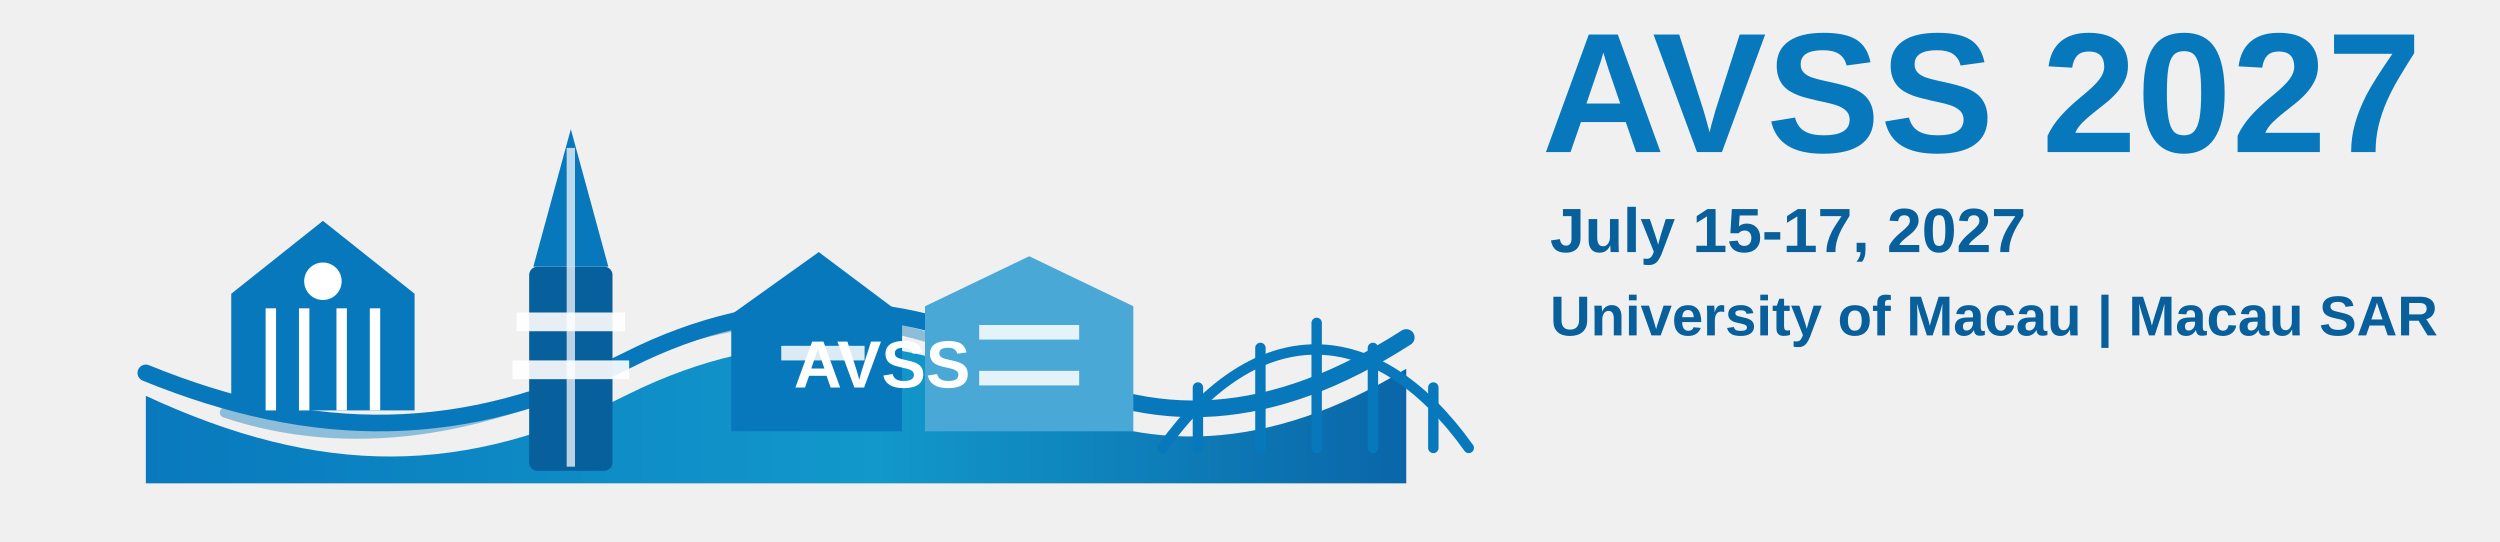
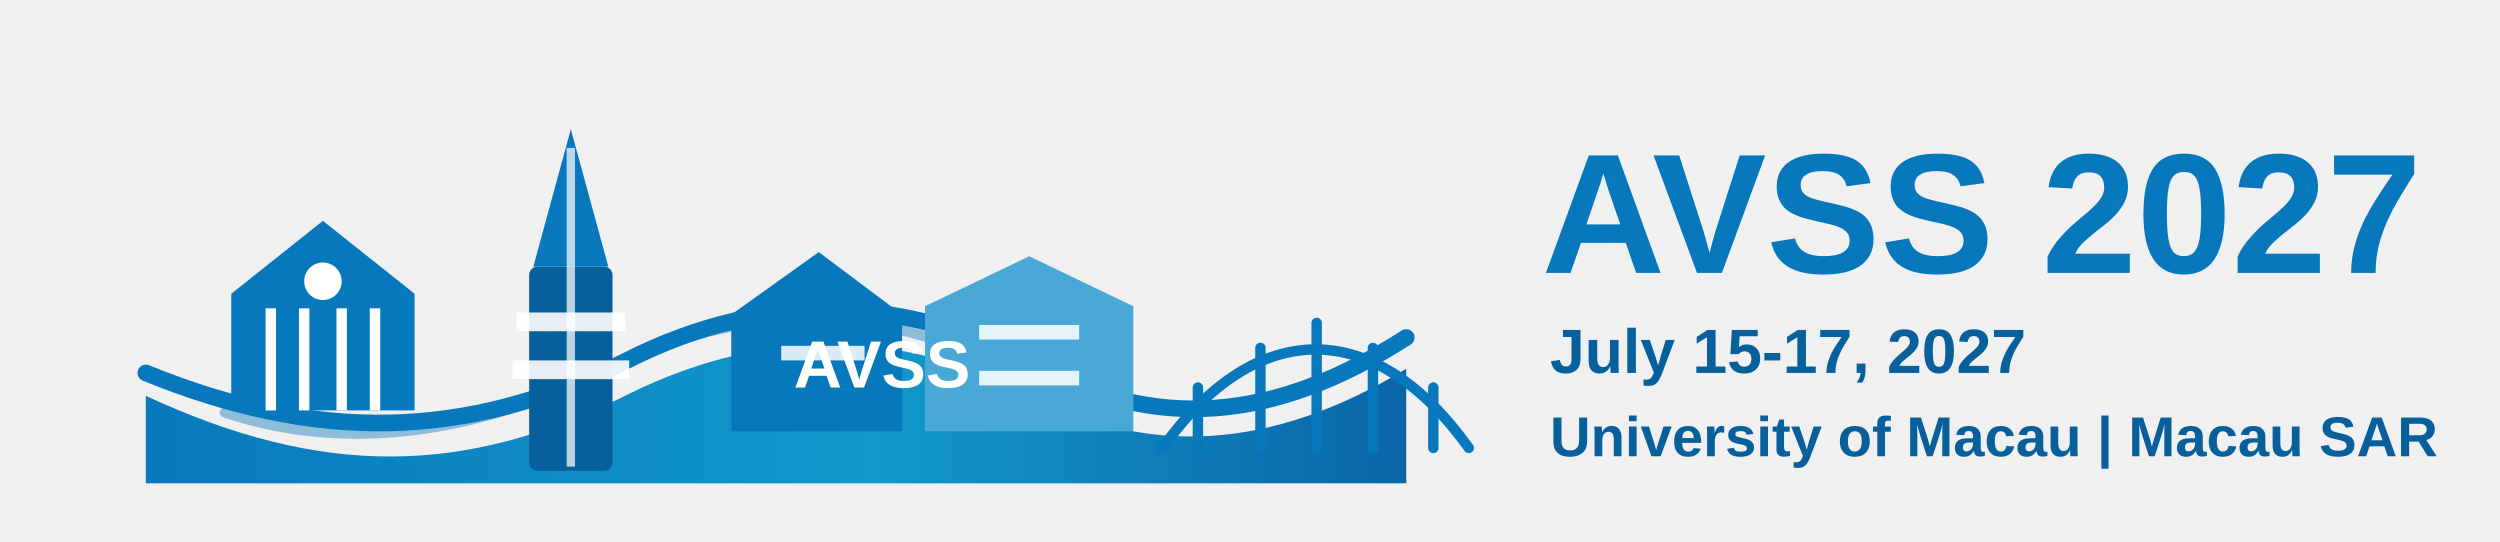
<svg xmlns="http://www.w3.org/2000/svg" viewBox="0 0 1200 260" role="img" aria-labelledby="title desc">
  <defs>
    <linearGradient id="water" x1="0" x2="1" y1="0" y2="0">
      <stop offset="0" stop-color="#0879bd" />
      <stop offset="0.58" stop-color="#1298cb" />
      <stop offset="1" stop-color="#0a66a8" />
    </linearGradient>
    <style>
      .blue { fill: #0878bd; }
      .deep { fill: #075f9c; }
      .light { fill: #4aa8d6; }
      .white { fill: #fff; }
      .stroke { fill: none; stroke: #0878bd; stroke-width: 8; stroke-linecap: round; stroke-linejoin: round; }
      .stroke-thin { fill: none; stroke: #0878bd; stroke-width: 5; stroke-linecap: round; stroke-linejoin: round; }
      .title { font-family: Arial, Helvetica, sans-serif; font-size: 82px; font-weight: 800; letter-spacing: 0; fill: #0878bd; }
      .date { font-family: Arial, Helvetica, sans-serif; font-size: 30px; font-weight: 800; letter-spacing: 0; fill: #075f9c; }
      .place { font-family: Arial, Helvetica, sans-serif; font-size: 27px; font-weight: 800; letter-spacing: 0; fill: #075f9c; }
      .mark { font-family: Arial, Helvetica, sans-serif; font-size: 32px; font-weight: 800; letter-spacing: 0; fill: #fff; }
    </style>
  </defs>
  <g transform="translate(70 38)">
    <path d="M0 152 C84 191 153 191 232 151 C301 117 366 122 423 151 C480 181 539 179 605 139 L605 194 L0 194 Z" fill="url(#water)" />
    <path d="M0 141 C81 174 153 174 231 135 C300 100 368 105 426 137 C484 169 541 165 605 124" class="stroke" />
    <path d="M38 160 C98 180 162 169 222 139 C294 103 363 111 420 143" class="stroke-thin" opacity=".42" />
    <g transform="translate(41 68)">
      <path d="M0 91 L0 35 L44 0 L88 35 L88 91 Z" class="blue" />
      <circle cx="44" cy="29" r="9" class="white" />
      <path d="M19 42 L19 91 M35 42 L35 91 M53 42 L53 91 M69 42 L69 91" stroke="#fff" stroke-width="5" />
    </g>
    <g transform="translate(150 24)">
      <rect x="34" y="66" width="40" height="98" rx="4" class="deep" />
      <path d="M54 0 L72 66 L36 66 Z" class="blue" />
      <path d="M54 9 L54 162" stroke="#fff" stroke-width="4" opacity=".72" />
      <rect x="28" y="88" width="52" height="9" class="white" opacity=".9" />
      <rect x="26" y="111" width="56" height="9" class="white" opacity=".9" />
    </g>
    <g transform="translate(281 83)">
      <path d="M0 86 L0 30 L42 0 L82 30 L82 86 Z" class="blue" />
      <path d="M93 86 L93 26 L143 2 L193 26 L193 86 Z" class="light" />
      <rect x="24" y="45" width="40" height="7" class="white" opacity=".85" />
      <rect x="119" y="35" width="48" height="7" class="white" opacity=".85" />
      <rect x="119" y="57" width="48" height="7" class="white" opacity=".85" />
    </g>
    <g transform="translate(488 95)">
      <path d="M0 82 C45 19 102 19 147 82" class="stroke-thin" />
      <path d="M17 82 L17 53 M47 82 L47 34 M74 82 L74 22 M101 82 L101 34 M130 82 L130 53" class="stroke-thin" />
    </g>
    <text x="311" y="148" class="mark">AVSS</text>
  </g>
-   <g transform="translate(740 73)">
+   <g transform="translate(740 131)">
    <text x="0" y="0" class="title">AVSS 2027</text>
    <text x="4" y="48" class="date">July 15-17, 2027</text>
    <text x="4" y="88" class="place">University of Macau | Macau SAR</text>
  </g>
</svg>
